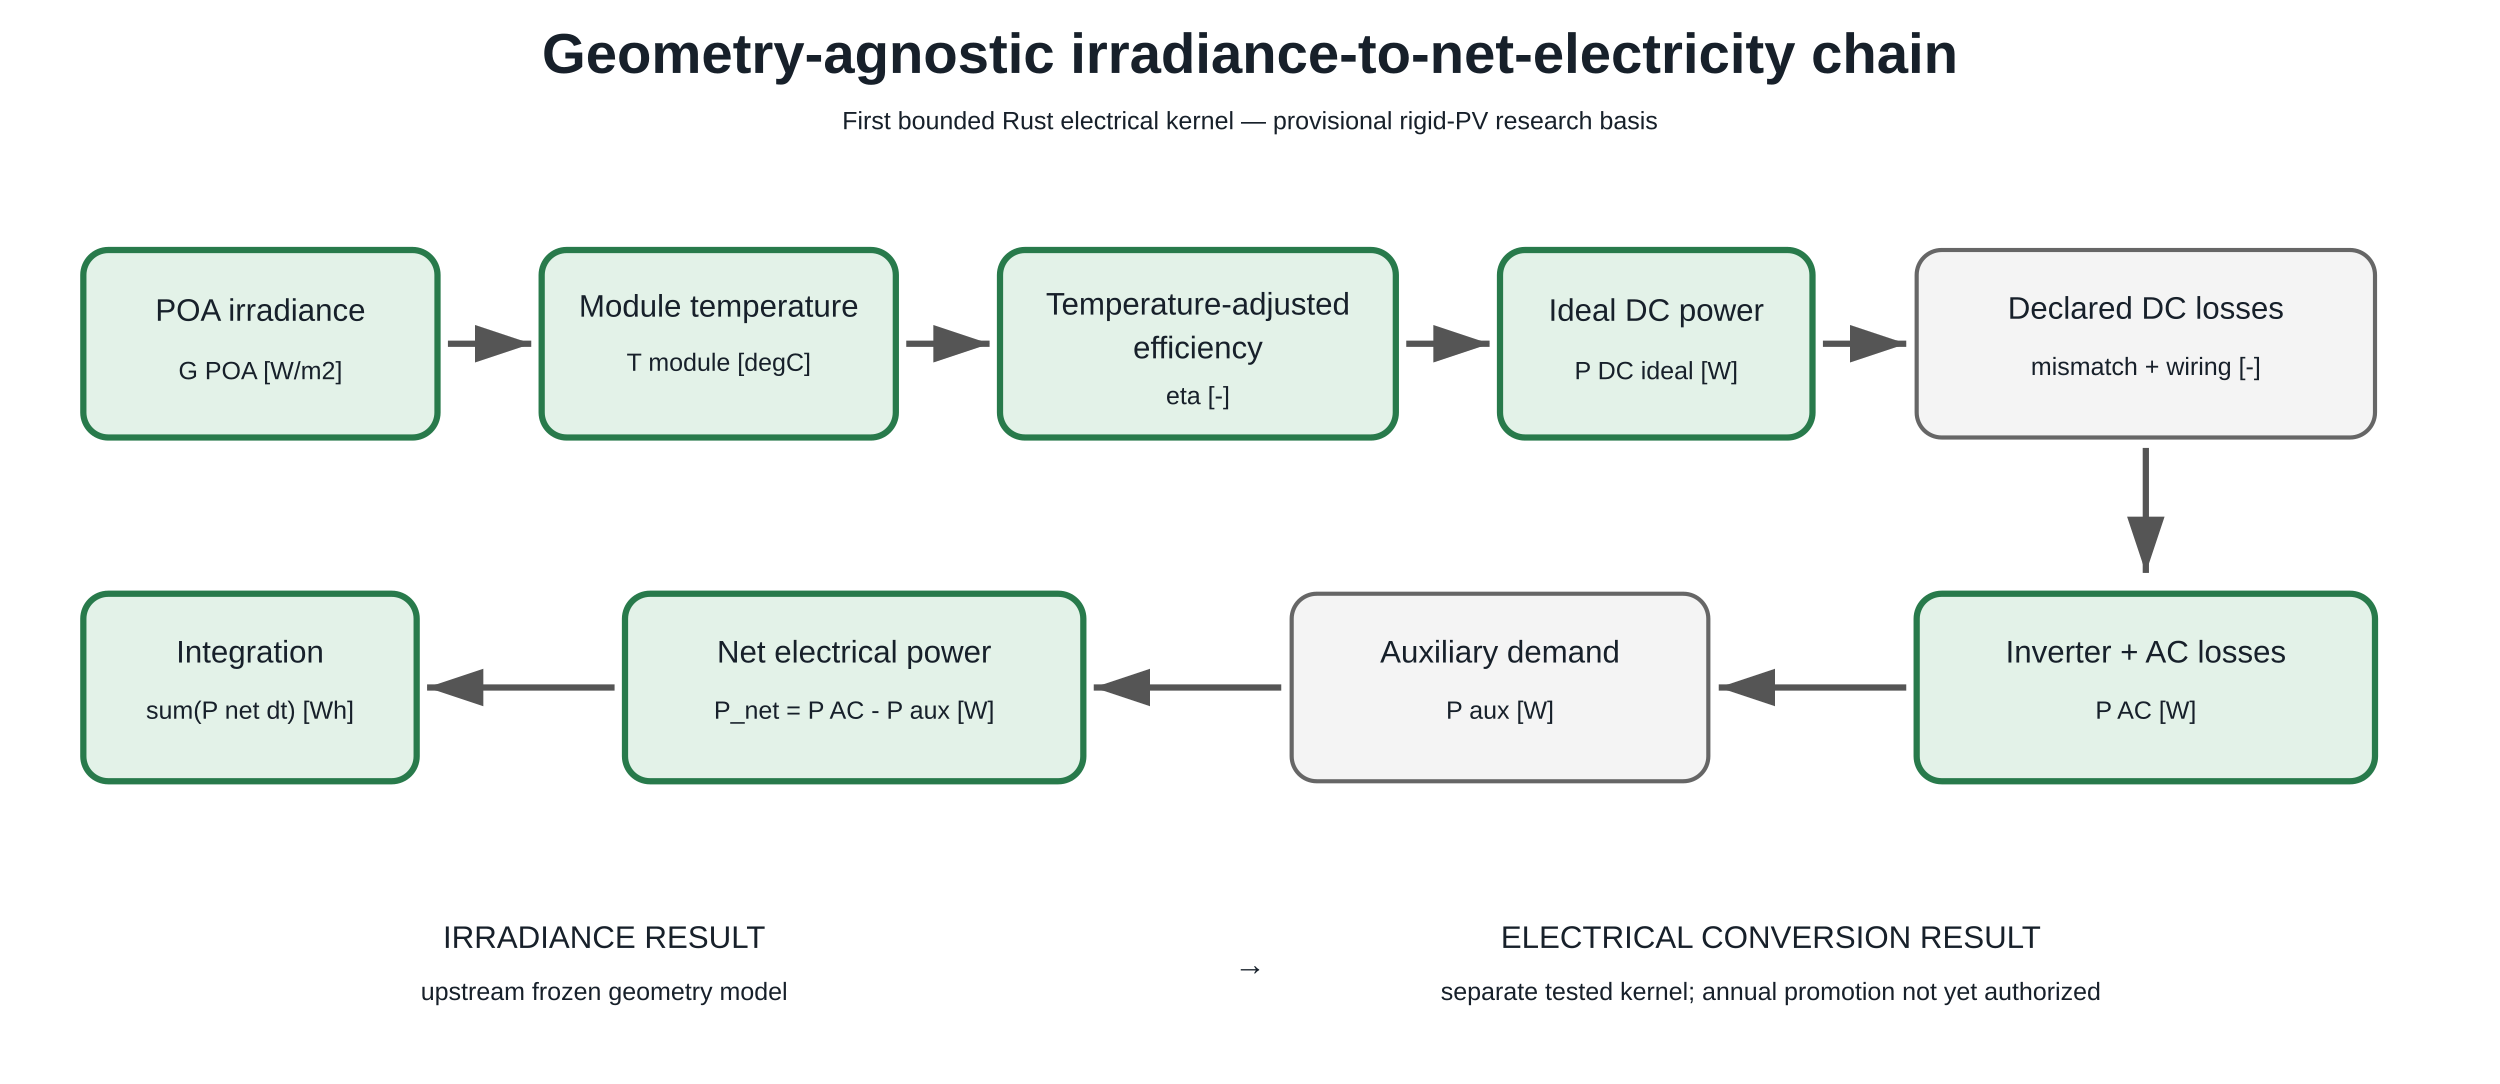
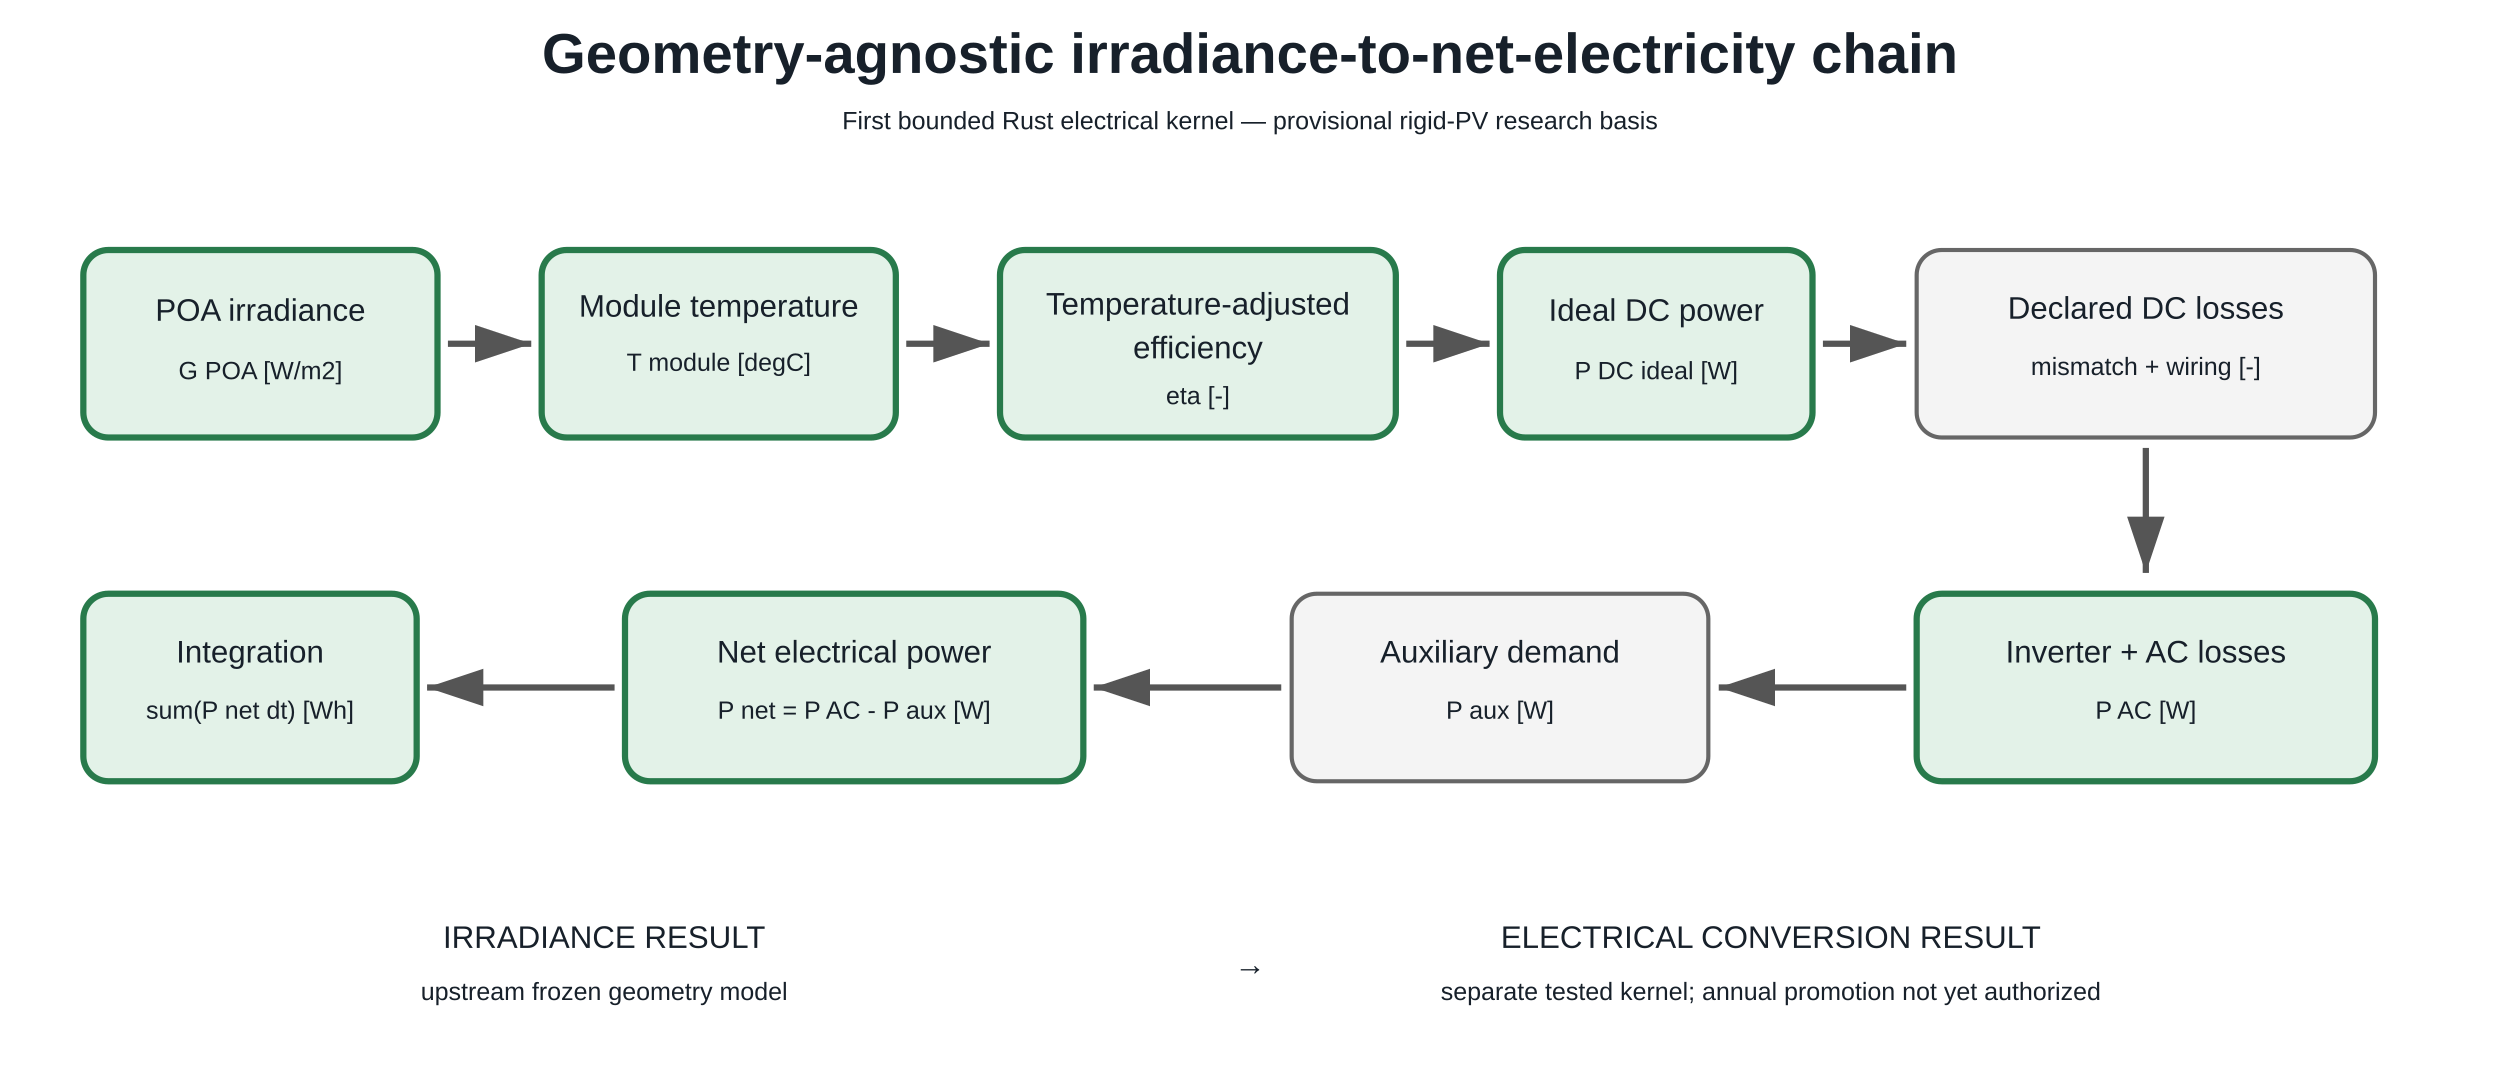
<svg xmlns="http://www.w3.org/2000/svg" width="1200" height="520" viewBox="0 0 1200 520">
  <style>text{font-family:Arial,sans-serif;fill:#17202a}.h{font-size:27px;font-weight:700}.t{font-size:15px}.s{font-size:12px}.b{fill:#e3f2e8;stroke:#287a4b;stroke-width:3}.l{fill:#f4f4f4;stroke:#666;stroke-width:2}.a{stroke:#555;stroke-width:3;marker-end:url(#m)}</style>
  <defs>
    <marker id="m" markerWidth="10" markerHeight="10" refX="9" refY="3" orient="auto">
      <path d="M0,0 L0,6 L9,3 z" fill="#555" />
    </marker>
  </defs>
  <text x="600" y="35" text-anchor="middle" class="h">Geometry-agnostic irradiance-to-net-electricity chain</text>
  <text x="600" y="62" text-anchor="middle" class="s">First bounded Rust electrical kernel — provisional rigid-PV research basis</text>
  <g transform="translate(40 120)">
    <rect width="170" height="90" rx="12" class="b" />
    <text x="85" y="34" text-anchor="middle" class="t">POA irradiance</text>
    <text x="85" y="62" text-anchor="middle" class="s">G POA [W/m2]</text>
  </g>
  <line x1="215" y1="165" x2="255" y2="165" class="a" />
  <g transform="translate(260 120)">
    <rect width="170" height="90" rx="12" class="b" />
    <text x="85" y="32" text-anchor="middle" class="t">Module temperature</text>
    <text x="85" y="58" text-anchor="middle" class="s">T module [degC]</text>
  </g>
  <line x1="435" y1="165" x2="475" y2="165" class="a" />
  <g transform="translate(480 120)">
    <rect width="190" height="90" rx="12" class="b" />
    <text x="95" y="31" text-anchor="middle" class="t">Temperature-adjusted</text>
    <text x="95" y="52" text-anchor="middle" class="t">efficiency</text>
    <text x="95" y="74" text-anchor="middle" class="s">eta [-]</text>
  </g>
  <line x1="675" y1="165" x2="715" y2="165" class="a" />
  <g transform="translate(720 120)">
    <rect width="150" height="90" rx="12" class="b" />
    <text x="75" y="34" text-anchor="middle" class="t">Ideal DC power</text>
    <text x="75" y="62" text-anchor="middle" class="s">P DC ideal [W]</text>
  </g>
  <line x1="875" y1="165" x2="915" y2="165" class="a" />
  <g transform="translate(920 120)">
    <rect width="220" height="90" rx="12" class="l" />
    <text x="110" y="33" text-anchor="middle" class="t">Declared DC losses</text>
    <text x="110" y="60" text-anchor="middle" class="s">mismatch + wiring [-]</text>
  </g>
  <line x1="1030" y1="215" x2="1030" y2="275" class="a" />
  <g transform="translate(920 285)">
    <rect width="220" height="90" rx="12" class="b" />
    <text x="110" y="33" text-anchor="middle" class="t">Inverter + AC losses</text>
    <text x="110" y="60" text-anchor="middle" class="s">P AC [W]</text>
  </g>
  <line x1="915" y1="330" x2="825" y2="330" class="a" />
  <g transform="translate(620 285)">
    <rect width="200" height="90" rx="12" class="l" />
    <text x="100" y="33" text-anchor="middle" class="t">Auxiliary demand</text>
    <text x="100" y="60" text-anchor="middle" class="s">P aux [W]</text>
  </g>
  <line x1="615" y1="330" x2="525" y2="330" class="a" />
  <g transform="translate(300 285)">
    <rect width="220" height="90" rx="12" class="b" />
    <text x="110" y="33" text-anchor="middle" class="t">Net electrical power</text>
-     <text x="110" y="60" text-anchor="middle" class="s">P_net = P AC - P aux [W]</text>
+     <text x="110" y="60" text-anchor="middle" class="s">P net = P AC - P aux [W]</text>
  </g>
  <line x1="295" y1="330" x2="205" y2="330" class="a" />
  <g transform="translate(40 285)">
    <rect width="160" height="90" rx="12" class="b" />
    <text x="80" y="33" text-anchor="middle" class="t">Integration</text>
    <text x="80" y="60" text-anchor="middle" class="s">sum(P net dt) [Wh]</text>
  </g>
  <text x="290" y="455" text-anchor="middle" class="t">IRRADIANCE RESULT</text>
  <text x="290" y="480" text-anchor="middle" class="s">upstream frozen geometry model</text>
  <text x="600" y="468" text-anchor="middle" class="t">→</text>
  <text x="850" y="455" text-anchor="middle" class="t">ELECTRICAL CONVERSION RESULT</text>
  <text x="850" y="480" text-anchor="middle" class="s">separate tested kernel; annual promotion not yet authorized</text>
</svg>
